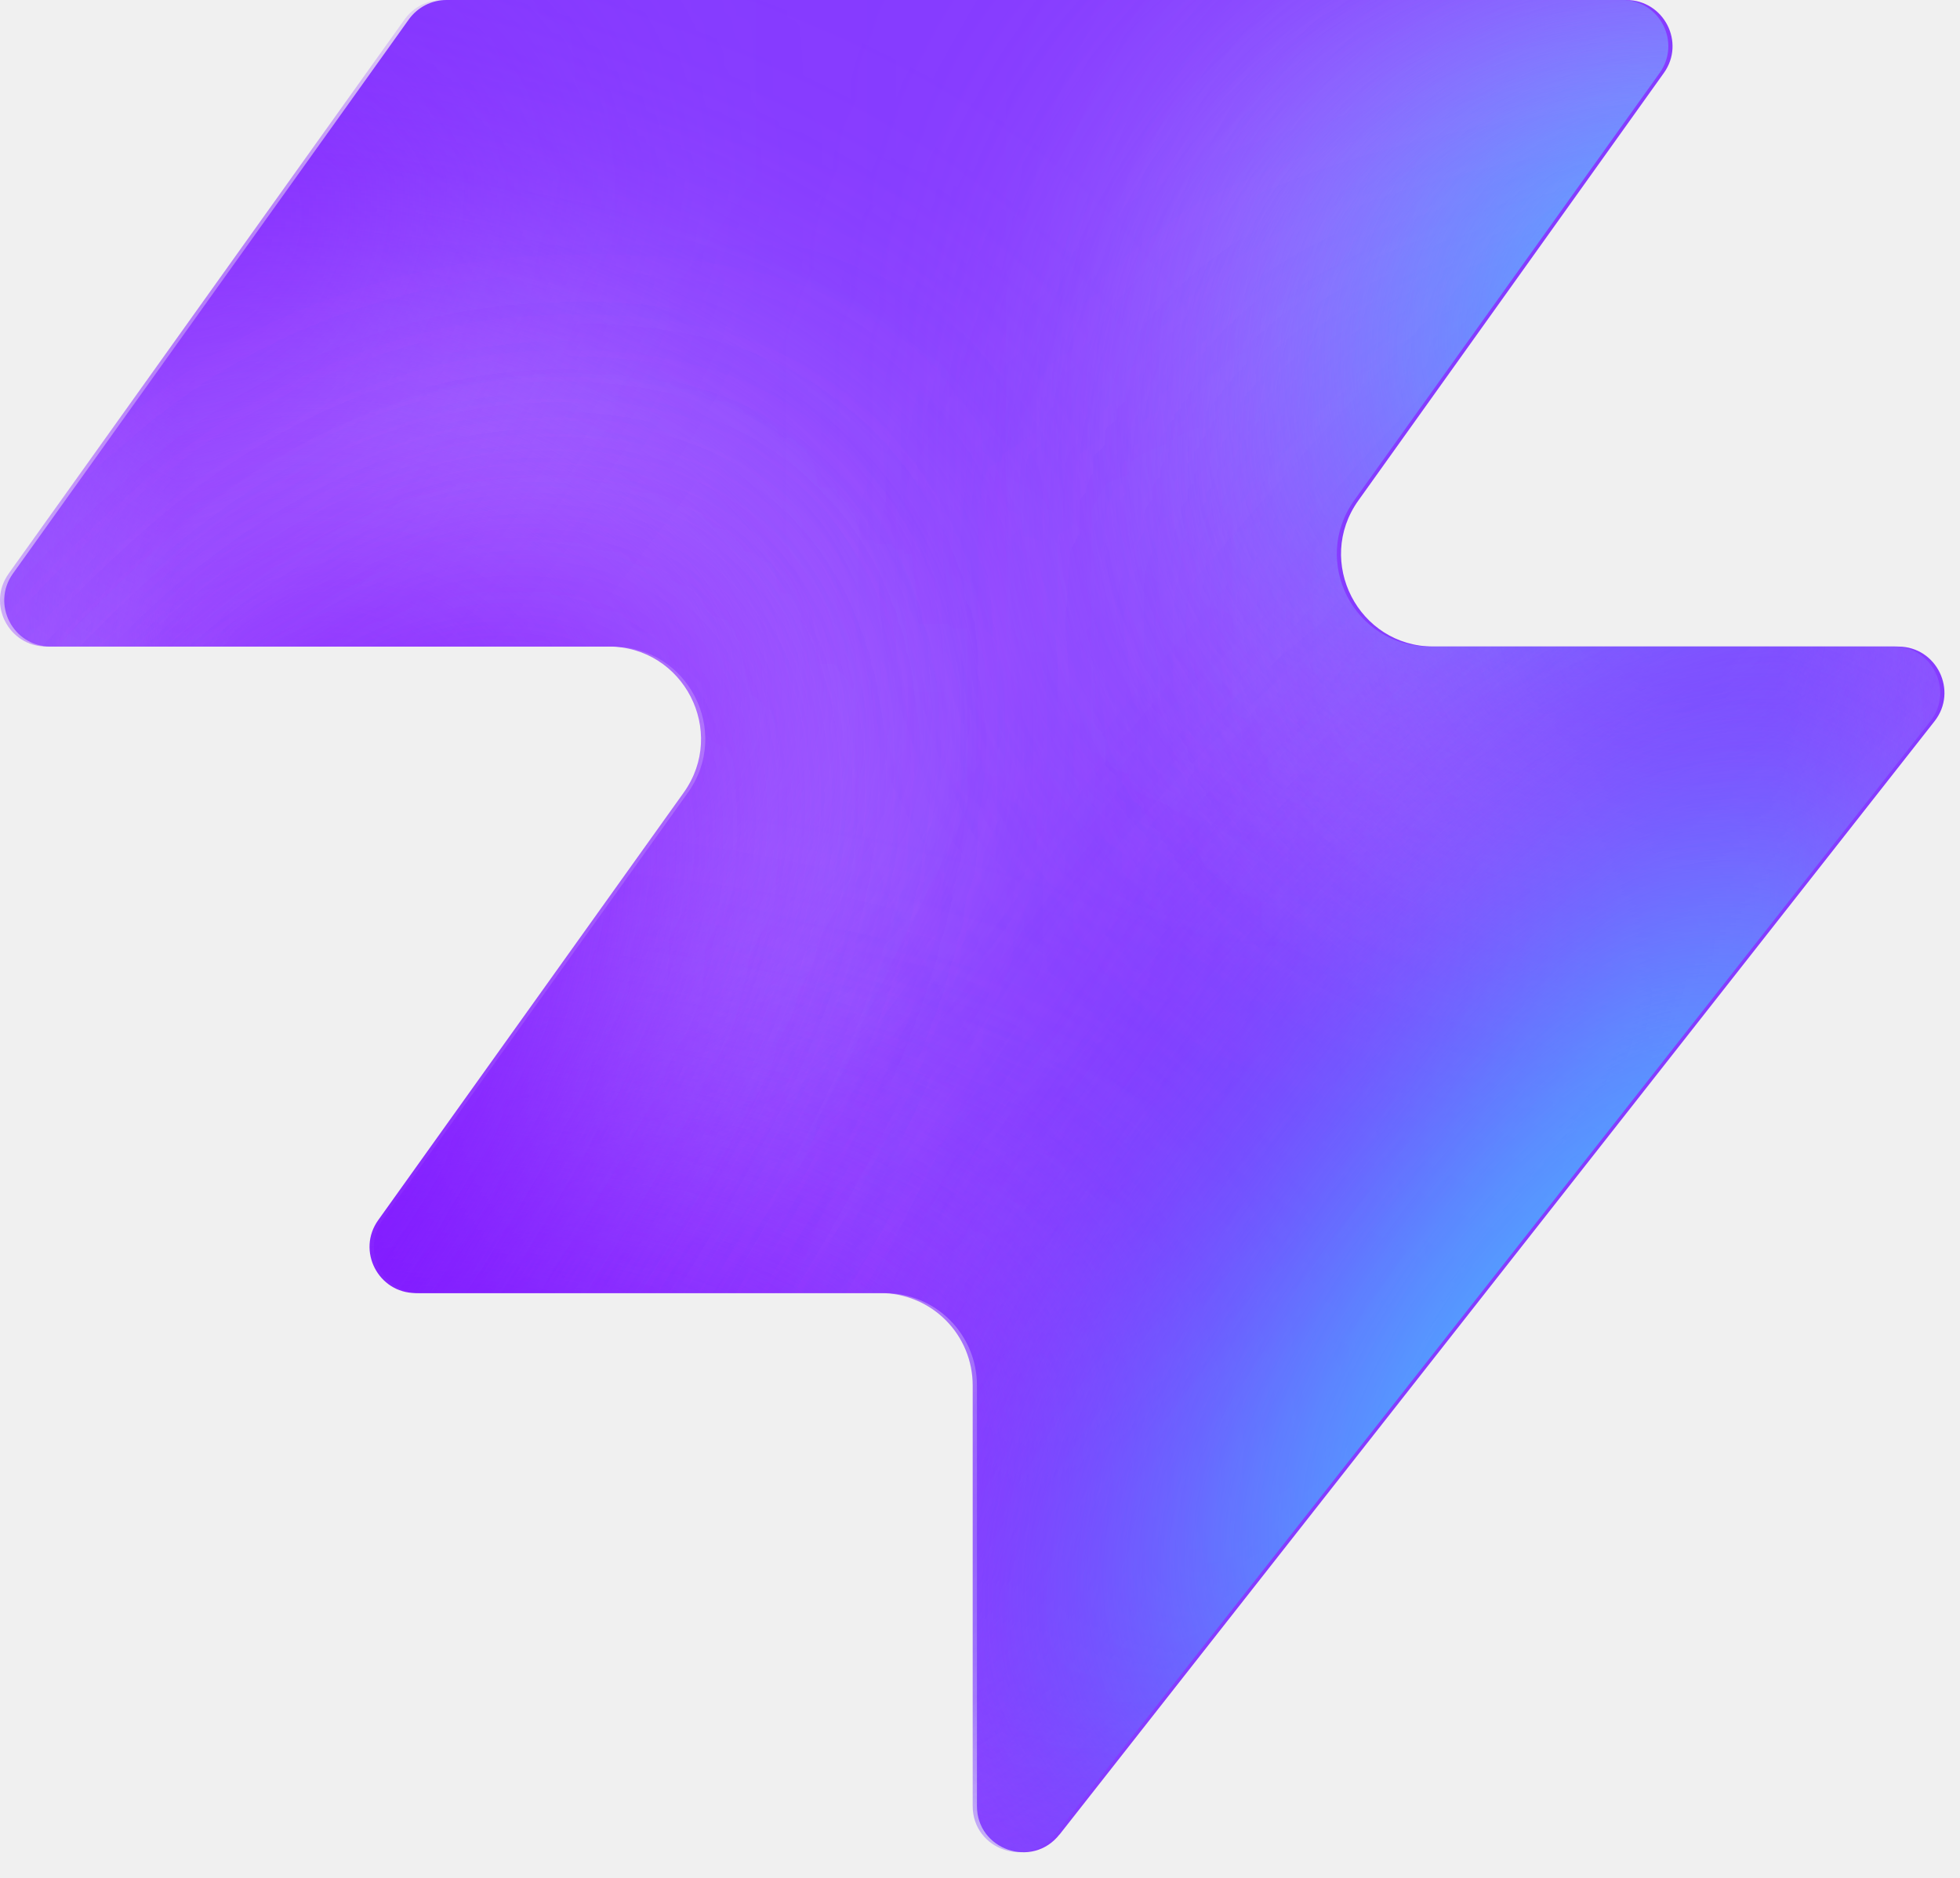
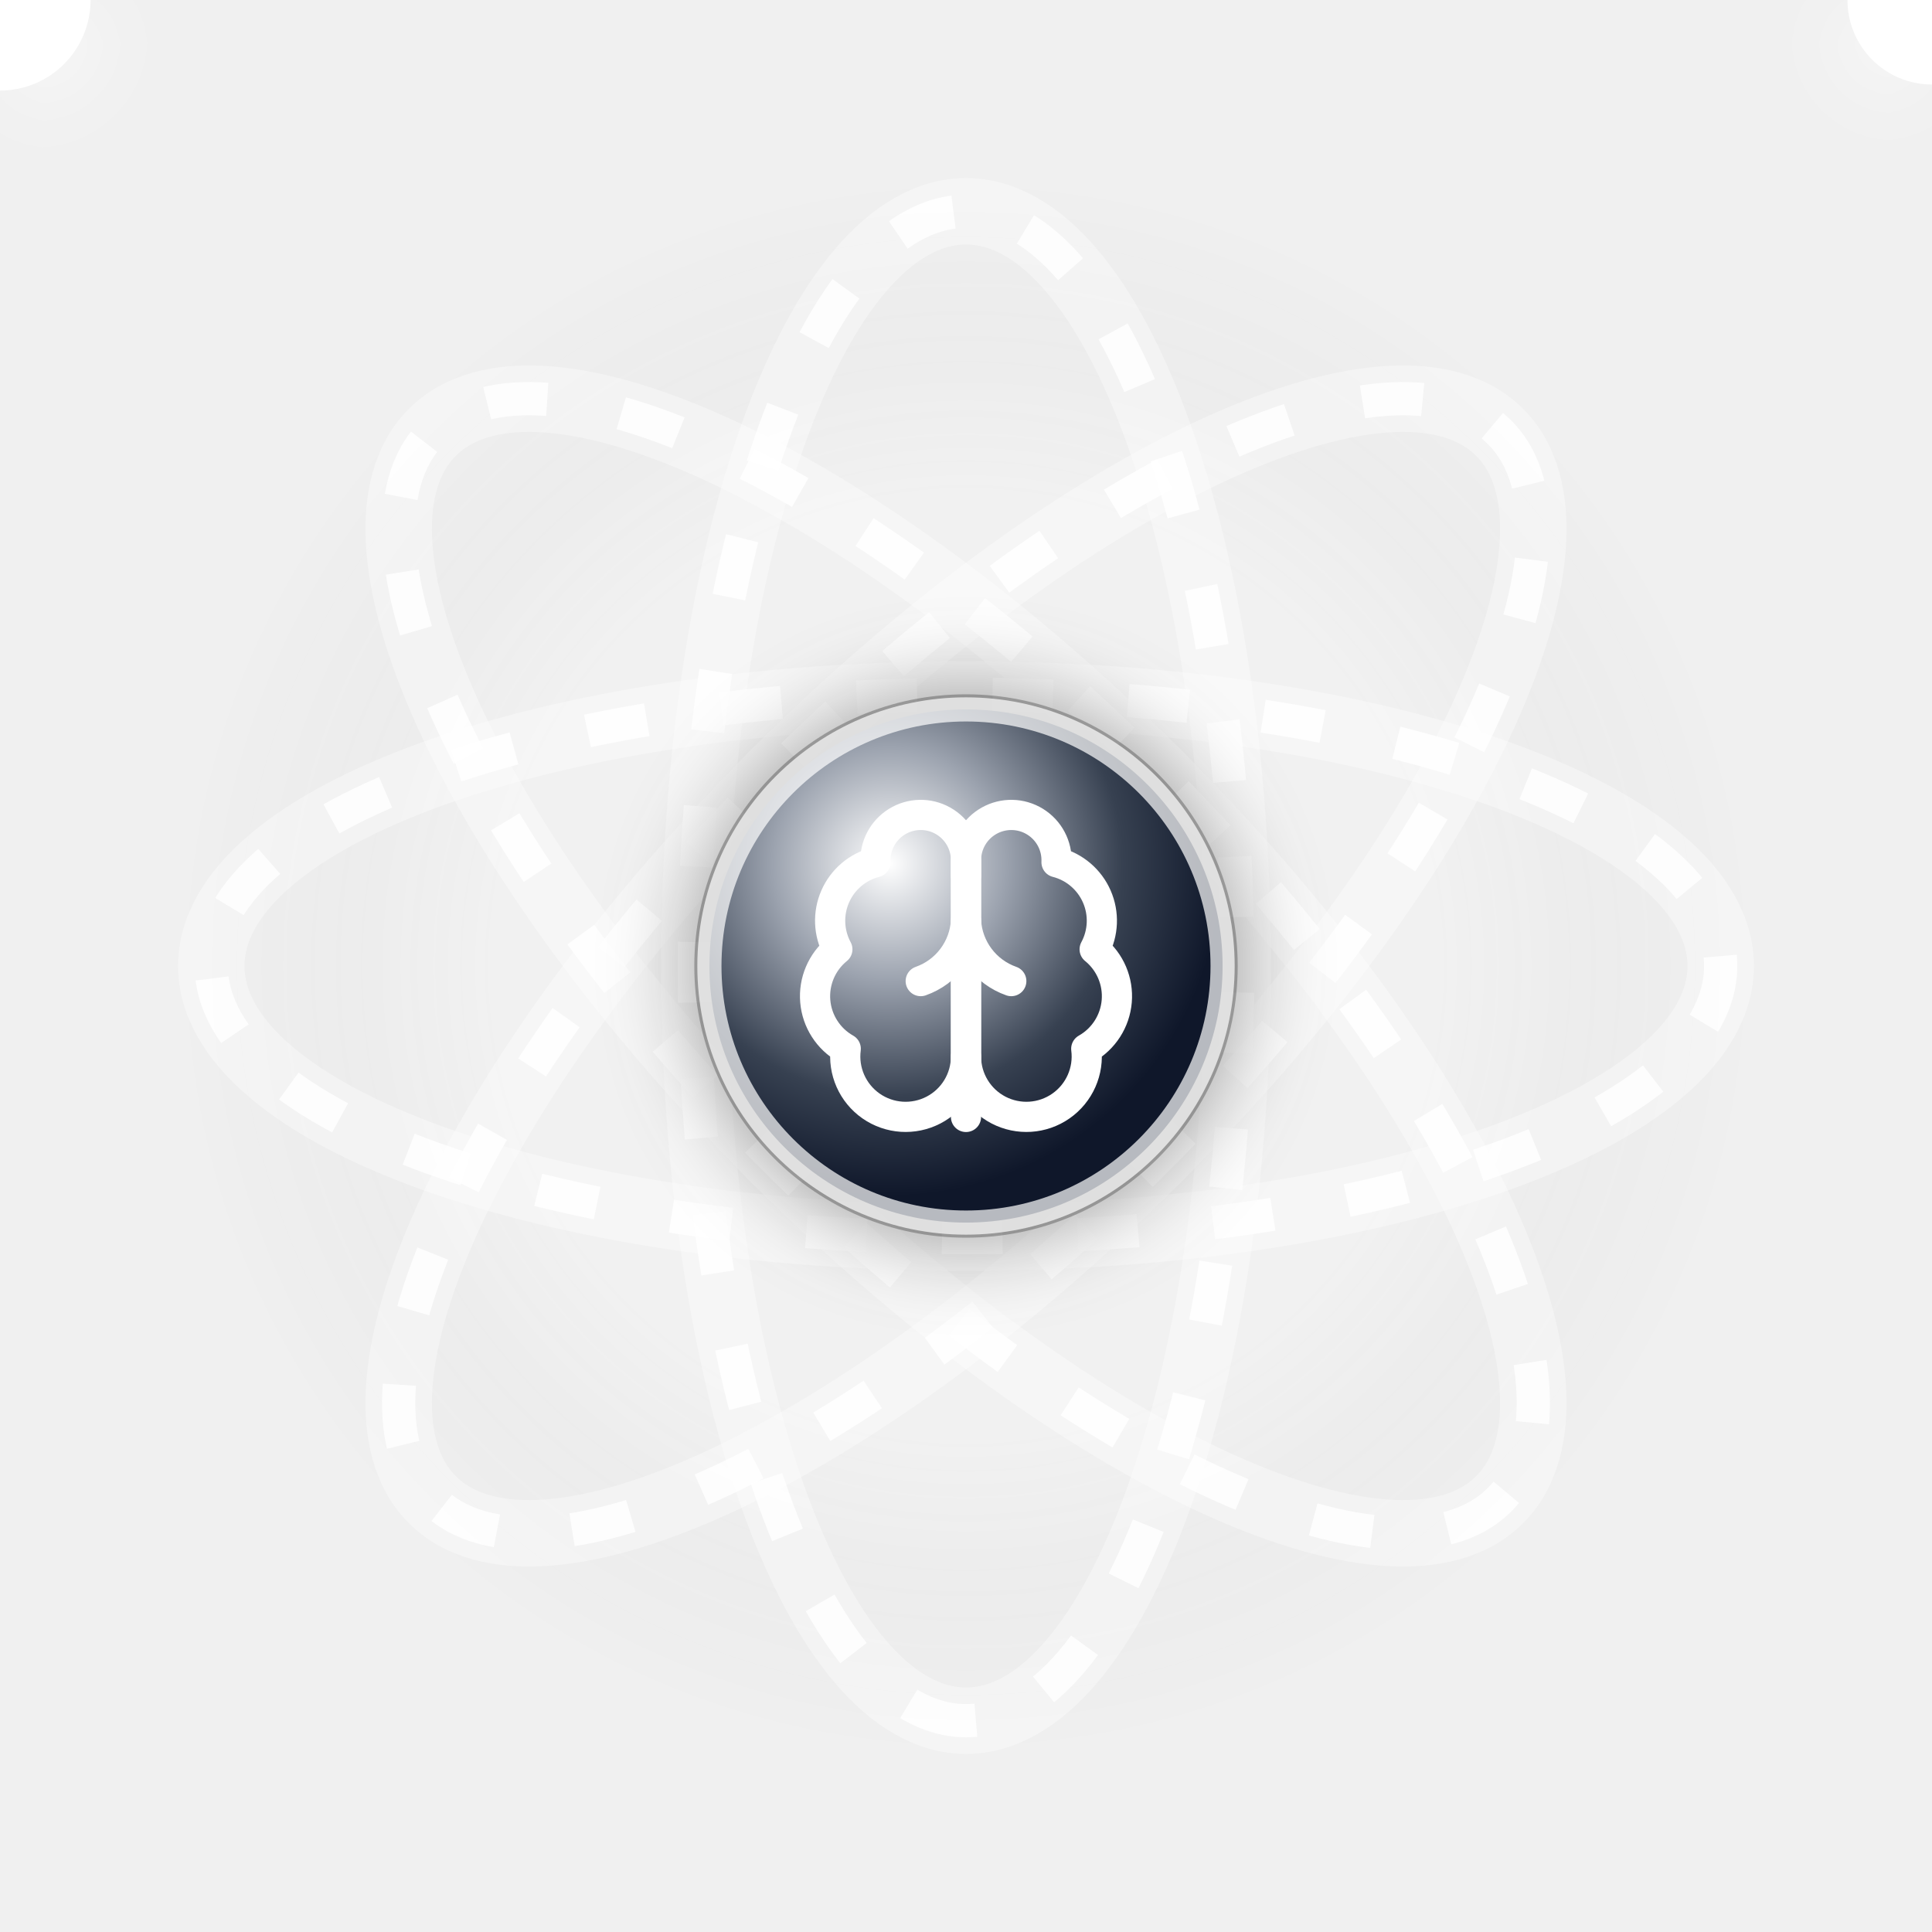
- <svg xmlns="http://www.w3.org/2000/svg" width="48" height="46" fill="none" viewBox="0 0 48 46">
-   <path fill="#863bff" d="M25.946 44.938c-.664.845-2.021.375-2.021-.698V33.937a2.26 2.26 0 0 0-2.262-2.262H10.287c-.92 0-1.456-1.04-.92-1.788l7.48-10.471c1.07-1.497 0-3.578-1.842-3.578H1.237c-.92 0-1.456-1.04-.92-1.788L10.013.474c.214-.297.556-.474.92-.474h28.894c.92 0 1.456 1.04.92 1.788l-7.48 10.471c-1.07 1.498 0 3.579 1.842 3.579h11.377c.943 0 1.473 1.088.89 1.83L25.947 44.94z" style="fill:#863bff;fill:color(display-p3 .525 .23 1);fill-opacity:1" />
-   <mask id="a" width="48" height="46" x="0" y="0" maskUnits="userSpaceOnUse" style="mask-type:alpha">
-     <path fill="#000" d="M25.842 44.938c-.664.844-2.021.375-2.021-.698V33.937a2.26 2.26 0 0 0-2.262-2.262H10.183c-.92 0-1.456-1.04-.92-1.788l7.48-10.471c1.07-1.498 0-3.579-1.842-3.579H1.133c-.92 0-1.456-1.04-.92-1.787L9.91.473c.214-.297.556-.474.92-.474h28.894c.92 0 1.456 1.04.92 1.788l-7.48 10.471c-1.07 1.498 0 3.578 1.842 3.578h11.377c.943 0 1.473 1.088.89 1.832L25.843 44.94z" style="fill:#000;fill-opacity:1" />
-   </mask>
-   <g mask="url(#a)">
-     <g filter="url(#b)">
-       <ellipse cx="5.508" cy="14.704" fill="#ede6ff" rx="5.508" ry="14.704" style="fill:#ede6ff;fill:color(display-p3 .927 .903 1);fill-opacity:1" transform="matrix(.00324 1 1 -.00324 -4.47 31.516)" />
-     </g>
-     <g filter="url(#c)">
-       <ellipse cx="10.399" cy="29.851" fill="#ede6ff" rx="10.399" ry="29.851" style="fill:#ede6ff;fill:color(display-p3 .927 .903 1);fill-opacity:1" transform="matrix(.00324 1 1 -.00324 -39.328 7.883)" />
-     </g>
-     <g filter="url(#d)">
-       <ellipse cx="5.508" cy="30.487" fill="#7e14ff" rx="5.508" ry="30.487" style="fill:#7e14ff;fill:color(display-p3 .492 .077 1);fill-opacity:1" transform="rotate(89.814 -25.913 -14.639)scale(1 -1)" />
-     </g>
-     <g filter="url(#e)">
-       <ellipse cx="5.508" cy="30.599" fill="#7e14ff" rx="5.508" ry="30.599" style="fill:#7e14ff;fill:color(display-p3 .492 .077 1);fill-opacity:1" transform="rotate(89.814 -32.644 -3.334)scale(1 -1)" />
-     </g>
-     <g filter="url(#f)">
-       <ellipse cx="5.508" cy="30.599" fill="#7e14ff" rx="5.508" ry="30.599" style="fill:#7e14ff;fill:color(display-p3 .492 .077 1);fill-opacity:1" transform="matrix(.00324 1 1 -.00324 -34.34 30.47)" />
-     </g>
-     <g filter="url(#g)">
-       <ellipse cx="14.072" cy="22.078" fill="#ede6ff" rx="14.072" ry="22.078" style="fill:#ede6ff;fill:color(display-p3 .927 .903 1);fill-opacity:1" transform="rotate(93.35 24.506 48.493)scale(-1 1)" />
-     </g>
-     <g filter="url(#h)">
-       <ellipse cx="3.47" cy="21.501" fill="#7e14ff" rx="3.47" ry="21.501" style="fill:#7e14ff;fill:color(display-p3 .492 .077 1);fill-opacity:1" transform="rotate(89.009 28.708 47.59)scale(-1 1)" />
-     </g>
-     <g filter="url(#i)">
-       <ellipse cx="3.47" cy="21.501" fill="#7e14ff" rx="3.47" ry="21.501" style="fill:#7e14ff;fill:color(display-p3 .492 .077 1);fill-opacity:1" transform="rotate(89.009 28.708 47.59)scale(-1 1)" />
-     </g>
-     <g filter="url(#j)">
-       <ellipse cx=".387" cy="8.972" fill="#7e14ff" rx="4.407" ry="29.108" style="fill:#7e14ff;fill:color(display-p3 .492 .077 1);fill-opacity:1" transform="rotate(39.51 .387 8.972)" />
-     </g>
-     <g filter="url(#k)">
-       <ellipse cx="47.523" cy="-6.092" fill="#7e14ff" rx="4.407" ry="29.108" style="fill:#7e14ff;fill:color(display-p3 .492 .077 1);fill-opacity:1" transform="rotate(37.892 47.523 -6.092)" />
-     </g>
-     <g filter="url(#l)">
-       <ellipse cx="41.412" cy="6.333" fill="#47bfff" rx="5.971" ry="9.665" style="fill:#47bfff;fill:color(display-p3 .28 .748 1);fill-opacity:1" transform="rotate(37.892 41.412 6.333)" />
-     </g>
-     <g filter="url(#m)">
-       <ellipse cx="-1.879" cy="38.332" fill="#7e14ff" rx="4.407" ry="29.108" style="fill:#7e14ff;fill:color(display-p3 .492 .077 1);fill-opacity:1" transform="rotate(37.892 -1.88 38.332)" />
-     </g>
-     <g filter="url(#n)">
-       <ellipse cx="-1.879" cy="38.332" fill="#7e14ff" rx="4.407" ry="29.108" style="fill:#7e14ff;fill:color(display-p3 .492 .077 1);fill-opacity:1" transform="rotate(37.892 -1.88 38.332)" />
-     </g>
-     <g filter="url(#o)">
-       <ellipse cx="35.651" cy="29.907" fill="#7e14ff" rx="4.407" ry="29.108" style="fill:#7e14ff;fill:color(display-p3 .492 .077 1);fill-opacity:1" transform="rotate(37.892 35.651 29.907)" />
-     </g>
-     <g filter="url(#p)">
-       <ellipse cx="38.418" cy="32.4" fill="#47bfff" rx="5.971" ry="15.297" style="fill:#47bfff;fill:color(display-p3 .28 .748 1);fill-opacity:1" transform="rotate(37.892 38.418 32.4)" />
+ <svg xmlns="http://www.w3.org/2000/svg" viewBox="0 0 64 64" width="64" height="64">
+   <defs>
+     <radialGradient id="sphereGrad" cx="35%" cy="30%" r="65%">
+       <stop offset="0%" stop-color="#ffffff" />
+       <stop offset="35%" stop-color="#9ca3af" />
+       <stop offset="70%" stop-color="#374151" />
+       <stop offset="100%" stop-color="#0f172a" />
+     </radialGradient>
+     <filter id="whiteGlow" x="-50%" y="-50%" width="200%" height="200%">
+       <feGaussianBlur stdDeviation="1.5" result="blur" />
+       <feMerge>
+         <feMergeNode in="blur" />
+         <feMergeNode in="SourceGraphic" />
+       </feMerge>
+     </filter>
+     <radialGradient id="ambientGlow" cx="50%" cy="50%" r="50%">
+       <stop offset="0%" stop-color="#ffffff" stop-opacity="0.25" />
+       <stop offset="60%" stop-color="#ffffff" stop-opacity="0.05" />
+       <stop offset="100%" stop-color="#000000" stop-opacity="0" />
+     </radialGradient>
+   </defs>
+   <style>
+     .gyro-ring {
+       fill: none;
+       stroke: rgba(255, 255, 255, 0.85);
+       stroke-width: 1.1;
+       stroke-dasharray: 2 2.5;
+     }
+     .gyro-ring-glow {
+       fill: none;
+       stroke: rgba(255, 255, 255, 0.35);
+       stroke-width: 2.2;
+     }
+     .planet {
+       fill: #ffffff;
+       filter: url(#whiteGlow);
+     }
+   </style>
+   <circle cx="32" cy="32" r="26" fill="url(#ambientGlow)" />
+   <g transform="rotate(0 32 32)">
+     <ellipse cx="32" cy="32" rx="25" ry="9" class="gyro-ring-glow" />
+     <ellipse cx="32" cy="32" rx="25" ry="9" class="gyro-ring" />
+     <circle r="3" class="planet">
+       <animateMotion dur="10s" repeatCount="indefinite" path="M 7,32 a 25,9 0 1,0 50,0 a 25,9 0 1,0 -50,0" />
+     </circle>
+   </g>
+   <g transform="rotate(45 32 32)">
+     <ellipse cx="32" cy="32" rx="25" ry="9" class="gyro-ring-glow" />
+     <ellipse cx="32" cy="32" rx="25" ry="9" class="gyro-ring" />
+     <circle r="3" class="planet">
+       <animateMotion dur="7.5s" repeatCount="indefinite" path="M 7,32 a 25,9 0 1,0 50,0 a 25,9 0 1,0 -50,0" />
+     </circle>
+   </g>
+   <g transform="rotate(-45 32 32)">
+     <ellipse cx="32" cy="32" rx="25" ry="9" class="gyro-ring-glow" />
+     <ellipse cx="32" cy="32" rx="25" ry="9" class="gyro-ring" />
+     <circle r="3" class="planet">
+       <animateMotion dur="8.8s" repeatCount="indefinite" path="M 57,32 a 25,9 0 1,0 -50,0 a 25,9 0 1,0 50,0" />
+     </circle>
+   </g>
+   <g transform="rotate(90 32 32)">
+     <ellipse cx="32" cy="32" rx="25" ry="9" class="gyro-ring-glow" />
+     <ellipse cx="32" cy="32" rx="25" ry="9" class="gyro-ring" />
+     <circle r="2.8" class="planet">
+       <animateMotion dur="6.2s" repeatCount="indefinite" path="M 7,32 a 25,9 0 1,0 50,0 a 25,9 0 1,0 -50,0" />
+     </circle>
+   </g>
+   <g>
+     <circle cx="32" cy="32" r="9" fill="#000000" opacity="0.4" filter="url(#whiteGlow)" />
+     <circle cx="32" cy="32" r="8.5" fill="url(#sphereGrad)" stroke="rgba(255,255,255,0.7)" stroke-width="0.8" />
+     <g transform="translate(26, 26) scale(0.5)" fill="none" stroke="#ffffff" stroke-width="2" stroke-linecap="round" stroke-linejoin="round">
+       <path d="M12 5a3 3 0 1 0-5.997.125 4 4 0 0 0-2.526 5.77 4 4 0 0 0 .556 6.588A4 4 0 1 0 12 18Z" />
+       <path d="M12 5a3 3 0 1 1 5.997.125 4 4 0 0 1 2.526 5.77 4 4 0 0 1-.556 6.588A4 4 0 1 1 12 18Z" />
+       <path d="M15 13a4.5 4.5 0 0 1-3-4 4.5 4.5 0 0 1-3 4" />
+       <path d="M12 18v4" />
+       <path d="M12 5v1" />
    </g>
  </g>
-   <defs>
-     <filter id="b" width="60.045" height="41.654" x="-19.77" y="16.149" color-interpolation-filters="sRGB" filterUnits="userSpaceOnUse">
-       <feFlood flood-opacity="0" result="BackgroundImageFix" />
-       <feBlend in="SourceGraphic" in2="BackgroundImageFix" result="shape" />
-       <feGaussianBlur result="effect1_foregroundBlur_2002_17158" stdDeviation="7.659" />
-     </filter>
-     <filter id="c" width="90.34" height="51.437" x="-54.613" y="-7.533" color-interpolation-filters="sRGB" filterUnits="userSpaceOnUse">
-       <feFlood flood-opacity="0" result="BackgroundImageFix" />
-       <feBlend in="SourceGraphic" in2="BackgroundImageFix" result="shape" />
-       <feGaussianBlur result="effect1_foregroundBlur_2002_17158" stdDeviation="7.659" />
-     </filter>
-     <filter id="d" width="79.355" height="29.4" x="-49.64" y="2.03" color-interpolation-filters="sRGB" filterUnits="userSpaceOnUse">
-       <feFlood flood-opacity="0" result="BackgroundImageFix" />
-       <feBlend in="SourceGraphic" in2="BackgroundImageFix" result="shape" />
-       <feGaussianBlur result="effect1_foregroundBlur_2002_17158" stdDeviation="4.596" />
-     </filter>
-     <filter id="e" width="79.579" height="29.4" x="-45.045" y="20.029" color-interpolation-filters="sRGB" filterUnits="userSpaceOnUse">
-       <feFlood flood-opacity="0" result="BackgroundImageFix" />
-       <feBlend in="SourceGraphic" in2="BackgroundImageFix" result="shape" />
-       <feGaussianBlur result="effect1_foregroundBlur_2002_17158" stdDeviation="4.596" />
-     </filter>
-     <filter id="f" width="79.579" height="29.4" x="-43.513" y="21.178" color-interpolation-filters="sRGB" filterUnits="userSpaceOnUse">
-       <feFlood flood-opacity="0" result="BackgroundImageFix" />
-       <feBlend in="SourceGraphic" in2="BackgroundImageFix" result="shape" />
-       <feGaussianBlur result="effect1_foregroundBlur_2002_17158" stdDeviation="4.596" />
-     </filter>
-     <filter id="g" width="74.749" height="58.852" x="15.756" y="-17.901" color-interpolation-filters="sRGB" filterUnits="userSpaceOnUse">
-       <feFlood flood-opacity="0" result="BackgroundImageFix" />
-       <feBlend in="SourceGraphic" in2="BackgroundImageFix" result="shape" />
-       <feGaussianBlur result="effect1_foregroundBlur_2002_17158" stdDeviation="7.659" />
-     </filter>
-     <filter id="h" width="61.377" height="25.362" x="23.548" y="2.284" color-interpolation-filters="sRGB" filterUnits="userSpaceOnUse">
-       <feFlood flood-opacity="0" result="BackgroundImageFix" />
-       <feBlend in="SourceGraphic" in2="BackgroundImageFix" result="shape" />
-       <feGaussianBlur result="effect1_foregroundBlur_2002_17158" stdDeviation="4.596" />
-     </filter>
-     <filter id="i" width="61.377" height="25.362" x="23.548" y="2.284" color-interpolation-filters="sRGB" filterUnits="userSpaceOnUse">
-       <feFlood flood-opacity="0" result="BackgroundImageFix" />
-       <feBlend in="SourceGraphic" in2="BackgroundImageFix" result="shape" />
-       <feGaussianBlur result="effect1_foregroundBlur_2002_17158" stdDeviation="4.596" />
-     </filter>
-     <filter id="j" width="56.045" height="63.649" x="-27.636" y="-22.853" color-interpolation-filters="sRGB" filterUnits="userSpaceOnUse">
-       <feFlood flood-opacity="0" result="BackgroundImageFix" />
-       <feBlend in="SourceGraphic" in2="BackgroundImageFix" result="shape" />
-       <feGaussianBlur result="effect1_foregroundBlur_2002_17158" stdDeviation="4.596" />
-     </filter>
-     <filter id="k" width="54.814" height="64.646" x="20.116" y="-38.415" color-interpolation-filters="sRGB" filterUnits="userSpaceOnUse">
-       <feFlood flood-opacity="0" result="BackgroundImageFix" />
-       <feBlend in="SourceGraphic" in2="BackgroundImageFix" result="shape" />
-       <feGaussianBlur result="effect1_foregroundBlur_2002_17158" stdDeviation="4.596" />
-     </filter>
-     <filter id="l" width="33.541" height="35.313" x="24.641" y="-11.323" color-interpolation-filters="sRGB" filterUnits="userSpaceOnUse">
-       <feFlood flood-opacity="0" result="BackgroundImageFix" />
-       <feBlend in="SourceGraphic" in2="BackgroundImageFix" result="shape" />
-       <feGaussianBlur result="effect1_foregroundBlur_2002_17158" stdDeviation="4.596" />
-     </filter>
-     <filter id="m" width="54.814" height="64.646" x="-29.286" y="6.009" color-interpolation-filters="sRGB" filterUnits="userSpaceOnUse">
-       <feFlood flood-opacity="0" result="BackgroundImageFix" />
-       <feBlend in="SourceGraphic" in2="BackgroundImageFix" result="shape" />
-       <feGaussianBlur result="effect1_foregroundBlur_2002_17158" stdDeviation="4.596" />
-     </filter>
-     <filter id="n" width="54.814" height="64.646" x="-29.286" y="6.009" color-interpolation-filters="sRGB" filterUnits="userSpaceOnUse">
-       <feFlood flood-opacity="0" result="BackgroundImageFix" />
-       <feBlend in="SourceGraphic" in2="BackgroundImageFix" result="shape" />
-       <feGaussianBlur result="effect1_foregroundBlur_2002_17158" stdDeviation="4.596" />
-     </filter>
-     <filter id="o" width="54.814" height="64.646" x="8.244" y="-2.416" color-interpolation-filters="sRGB" filterUnits="userSpaceOnUse">
-       <feFlood flood-opacity="0" result="BackgroundImageFix" />
-       <feBlend in="SourceGraphic" in2="BackgroundImageFix" result="shape" />
-       <feGaussianBlur result="effect1_foregroundBlur_2002_17158" stdDeviation="4.596" />
-     </filter>
-     <filter id="p" width="39.409" height="43.623" x="18.713" y="10.588" color-interpolation-filters="sRGB" filterUnits="userSpaceOnUse">
-       <feFlood flood-opacity="0" result="BackgroundImageFix" />
-       <feBlend in="SourceGraphic" in2="BackgroundImageFix" result="shape" />
-       <feGaussianBlur result="effect1_foregroundBlur_2002_17158" stdDeviation="4.596" />
-     </filter>
-   </defs>
</svg>
